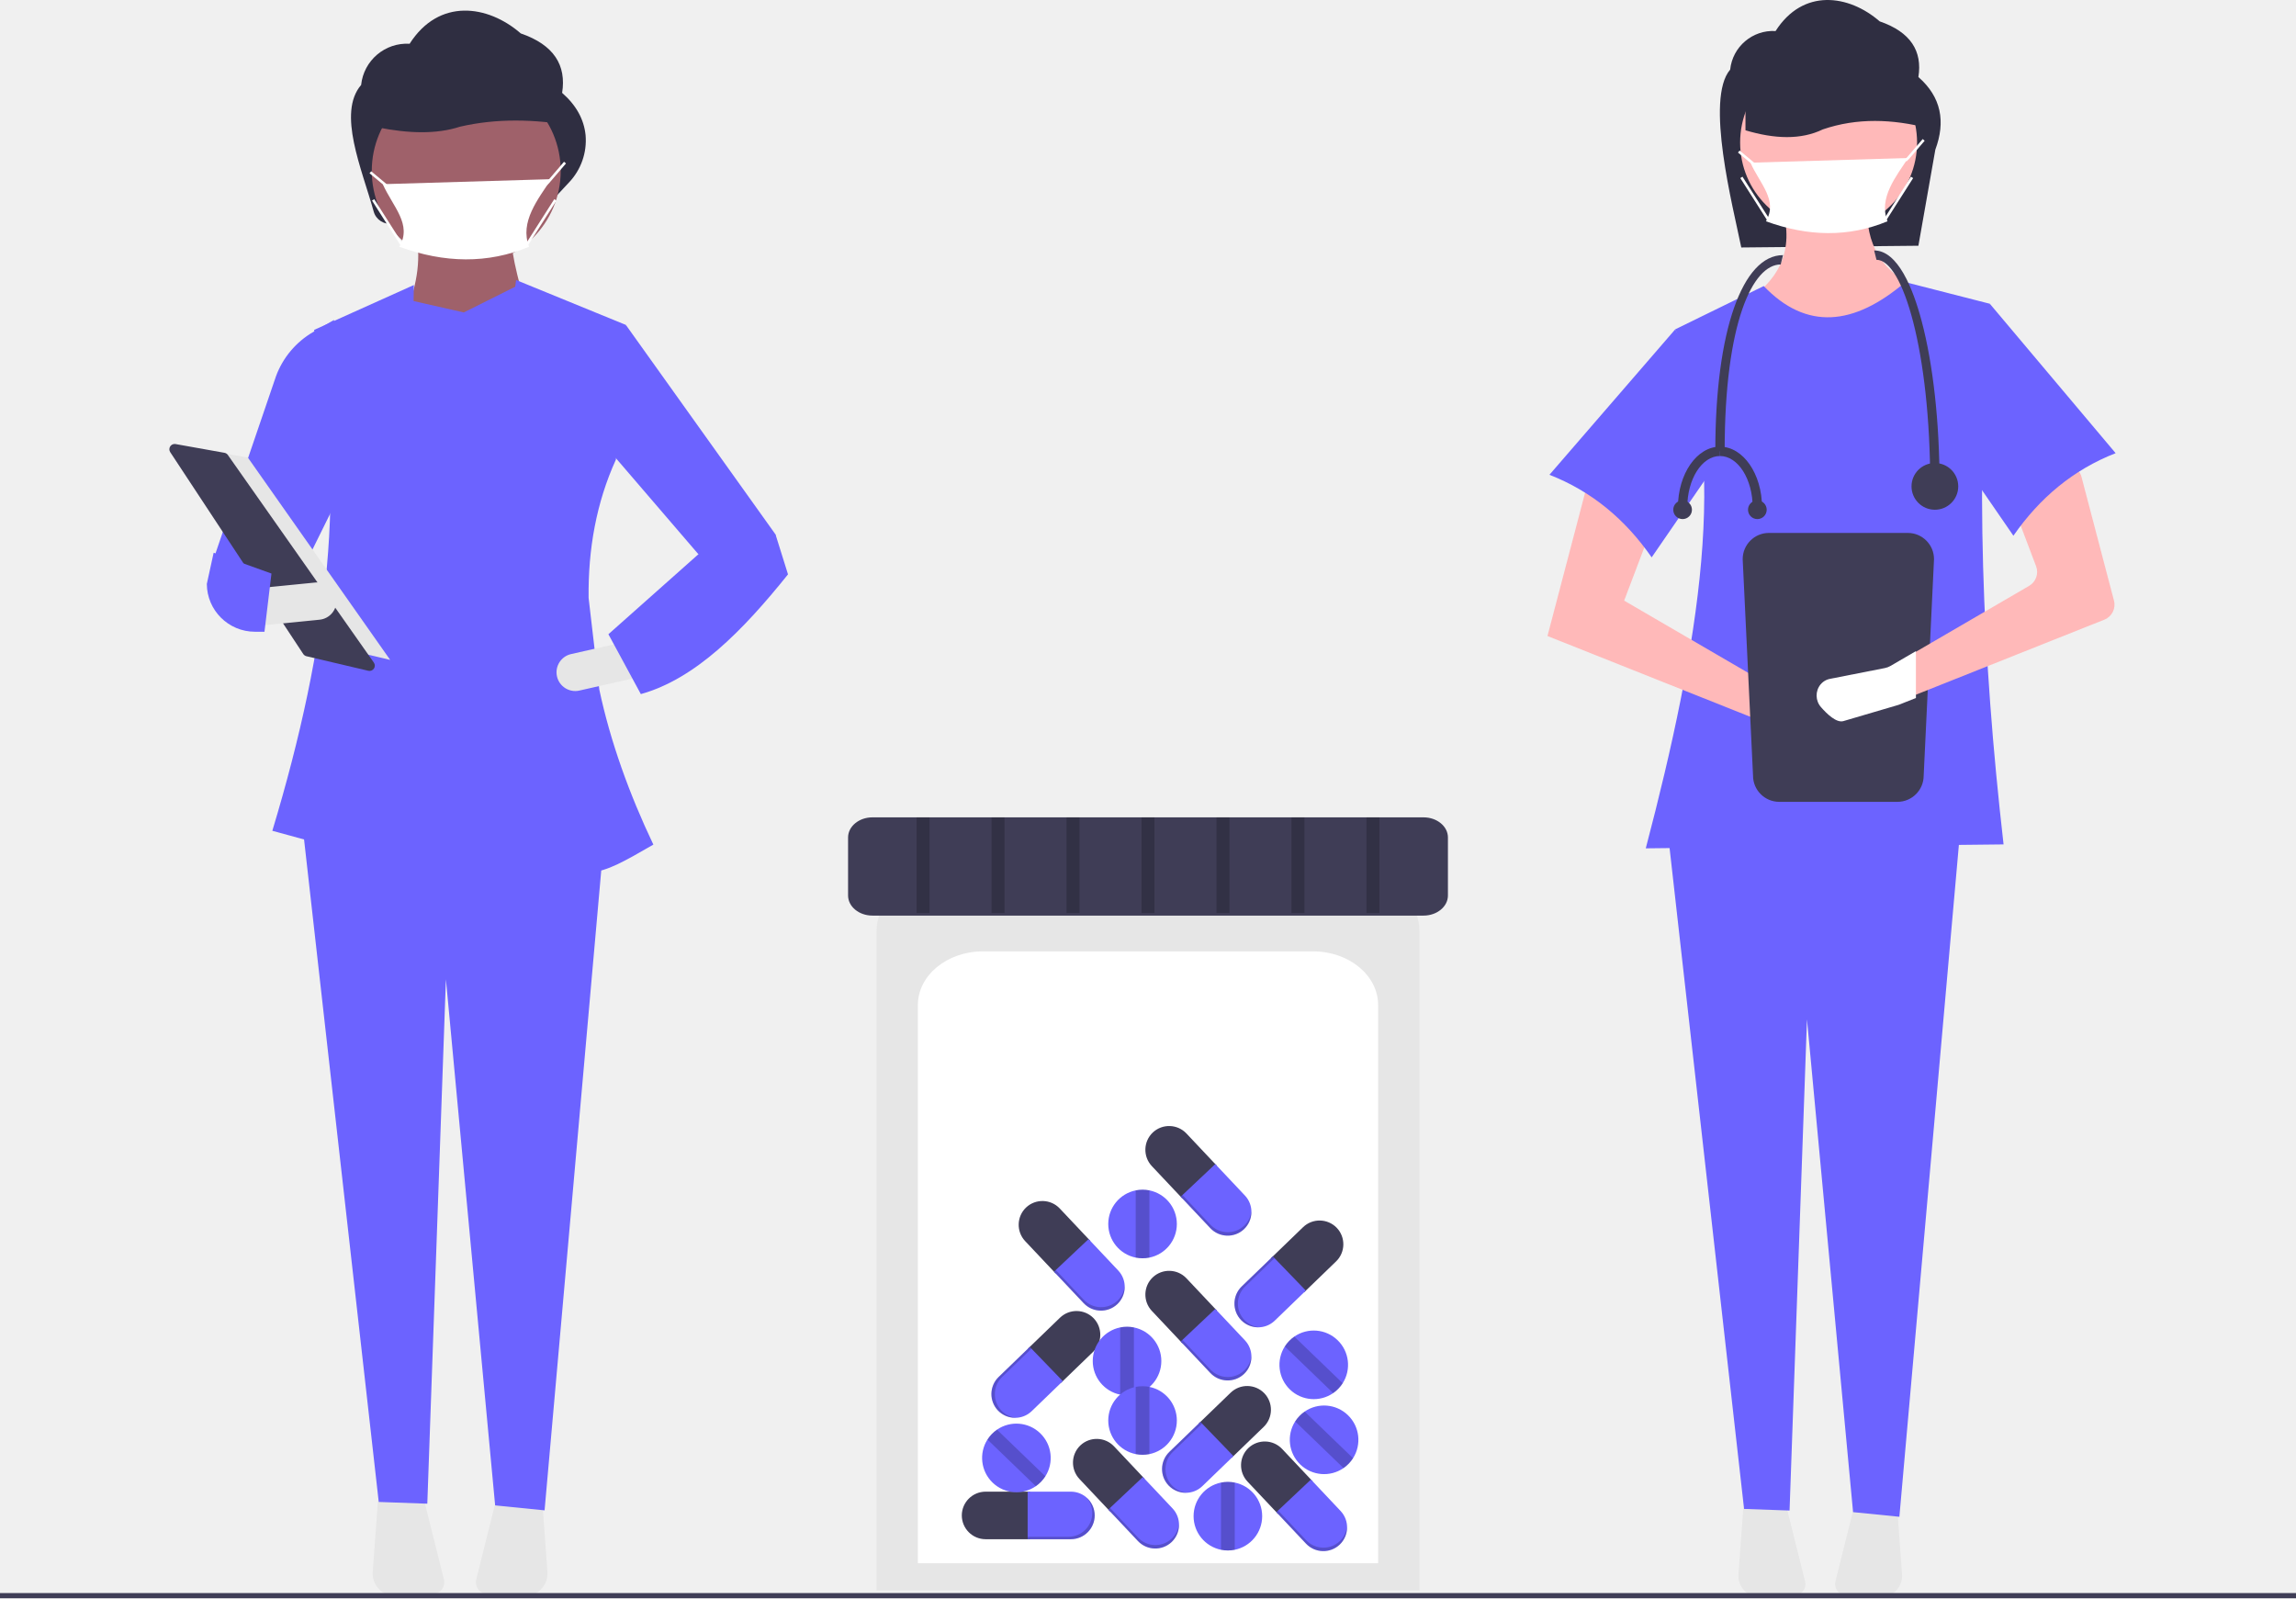
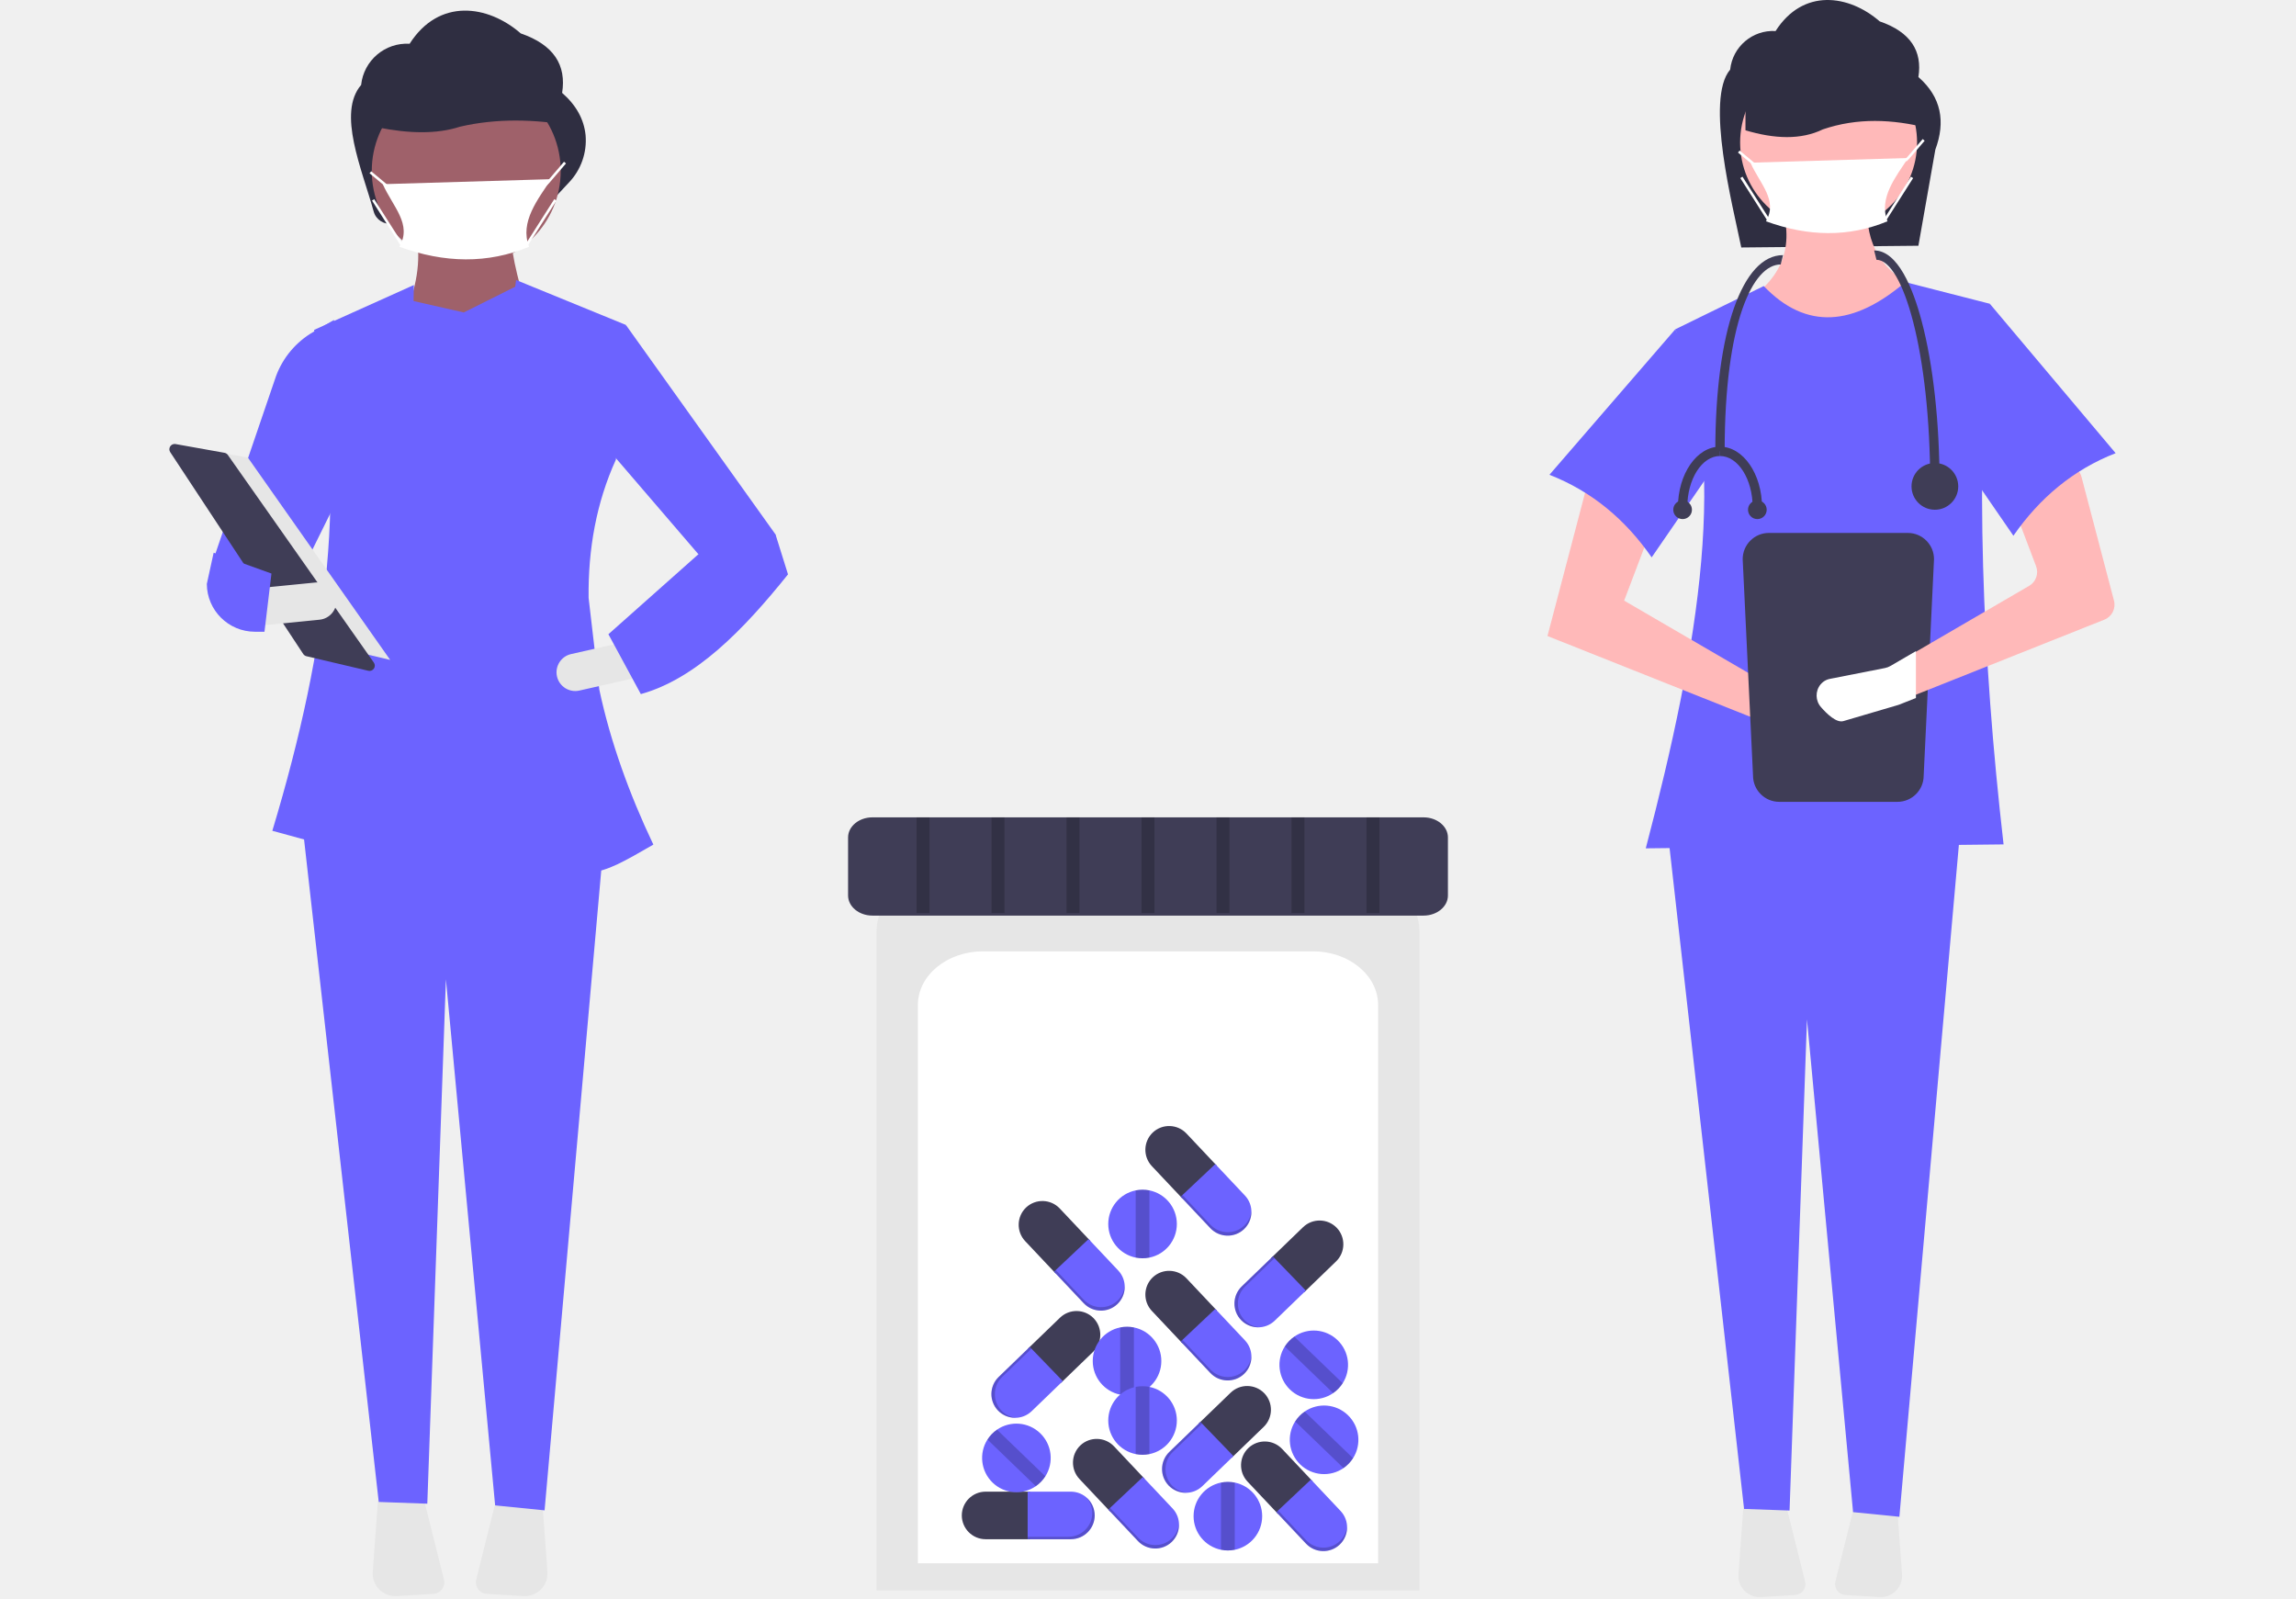
<svg xmlns="http://www.w3.org/2000/svg" data-name="Layer 1" width="888" height="618.106" viewBox="0 0 888 618.106">
  <path d="M897.957,235.99l-68.502.667c-3.22-15.851-14.038-57.443-4.295-68.787A16.674,16.674,0,0,1,842.723,152.95h0c10.617-16.62,28.302-14.124,40.255-3.745,12.029,4.151,16.565,11.525,14.979,21.532,8.909,7.798,10.552,17.285,6.553,28.085Z" transform="translate(-156 -140.947)" fill="#2f2e41" />
  <path d="M891.362,278.189l-49.422-6.843-9.884-14.447c13.616-9.032,18.434-21.647,12.166-38.778l34.216-.76c-1.603,15.255,3.442,27.067,17.488,34.216Z" transform="translate(-156 -140.947)" fill="#ffb9b9" />
  <path d="M830.255,723.967l-1.89,25.835a8.224,8.224,0,0,0,8.7,8.809L850.335,757.807a4.195,4.195,0,0,0,3.815-5.204l-7.366-29.463Z" transform="translate(-156 -140.947)" fill="#e6e6e6" />
  <path d="M873.216,723.14l-7.366,29.463a4.195,4.195,0,0,0,3.815,5.204l13.27.804a8.224,8.224,0,0,0,8.7-8.809l-1.89-25.835Z" transform="translate(-156 -140.947)" fill="#e6e6e6" />
  <polygon points="734.602 586.606 716.694 584.809 698.866 394.239 692.128 584.195 674.534 583.565 644.881 320.485 758.172 320.485 734.602 586.606" fill="#6c63ff" />
  <circle cx="707.229" cy="55.125" r="34.216" fill="#ffb9b9" />
  <path d="M930.9,467.515l-138.383,1.521c20.537-78.181,32.821-150.804,11.405-200.731l34.216-16.728c16.498,17.208,34.871,15.434,54.745-1.521l32.695,8.364C919.978,323.891,922.488,394.011,930.9,467.515Z" transform="translate(-156 -140.947)" fill="#6c63ff" />
  <path d="M754.5,386.919l85.919,34.216,19.209,5.65a6.645,6.645,0,0,0,8.322-4.763h0a6.645,6.645,0,0,0-3.783-7.7l-19.946-6.113-60.067-34.976,12.546-33.075L770.467,326.091Z" transform="translate(-156 -140.947)" fill="#ffb9b9" />
  <path d="M755.26,324.57c16.347,6.377,29.349,17.261,39.538,31.934l31.934-46.381-22.81-41.819Z" transform="translate(-156 -140.947)" fill="#6c63ff" />
  <path d="M901.792,190.527c-13.887-3.578-27.54-4.069-40.813.469-8.455,4.095-18.608,3.717-29.899.344V157.203l60.959,1.626Z" transform="translate(-156 -140.947)" fill="#2f2e41" />
  <path d="M840.134,347.053A10.145,10.145,0,0,0,830,357.187l4,83.732A10.145,10.145,0,0,0,844.134,451.053h45.732A10.145,10.145,0,0,0,900,440.919l4-83.732A10.145,10.145,0,0,0,893.866,347.053Z" transform="translate(-156 -140.947)" fill="#3f3d56" />
  <path d="M969.89,380.593,895,410.413l-5.65,2.25c-.18.07-.36.13-.55.19l-18.93,5.57c-2.42.71-5.77-2.55-7.73-4.8a6.085,6.085,0,0,1-.16-7.93,6.746,6.746,0,0,1,.86-.83,5.589,5.589,0,0,1,2.5-1.1l18.91-3.72a6.336,6.336,0,0,0,1.93-.72l8.82-5.14,45.79-26.66a6.218,6.218,0,0,0,2.69-7.58l-8.74-23.05a6.211,6.211,0,0,1,2.87-7.68l14.48-7.76a6.206,6.206,0,0,1,8.94,3.9L973.6,373.233A6.219,6.219,0,0,1,969.89,380.593Z" transform="translate(-156 -140.947)" fill="#ffb9b9" />
  <path d="M974.24,316.206c-16.347,6.377-29.349,17.261-39.538,31.934l-31.934-46.381,22.81-43.34Z" transform="translate(-156 -140.947)" fill="#6c63ff" />
  <path d="M886,226.526c-14.968,6.226-30.663,5.973-47,0,4.754-8.114-2.352-14.469-6-22.66l61-1.813C889.335,209.169,882.452,217.576,886,226.526Z" transform="translate(-156 -140.947)" fill="#fff" />
  <polygon points="737.354 62.46 736.646 61.753 737.646 60.753 743.62 53.781 744.38 54.431 738.38 61.431 737.354 62.46" fill="#fff" />
  <rect x="831" y="198.148" width="1.001" height="7.81" transform="translate(-12.03491 570.5309) rotate(-50.19443)" fill="#fff" />
  <rect x="880.471" y="217.303" width="19.558" height="1" transform="matrix(0.537, -0.84358, 0.84358, 0.537, 72.44944, 710.8936)" fill="#fff" />
  <rect x="834.25" y="208.024" width="1" height="19.558" transform="translate(-142.4296 341.2609) rotate(-32.47119)" fill="#fff" />
  <path d="M897,392.768V410.885l-6.307,2.512c-.201.078-.402.145-.614.212L868.949,419.826c-2.701.792-6.441-2.846-8.628-5.358a6.792,6.792,0,0,1-.179-8.852,7.53,7.53,0,0,1,.96-.926,6.238,6.238,0,0,1,2.791-1.228l21.108-4.152a7.072,7.072,0,0,0,2.154-.804Z" transform="translate(-156 -140.947)" fill="#fff" />
  <path d="M906.14,328.149h-3.614c0-51.111-10.523-86.729-20.779-86.729l-.903-3.614c9.197,0,15.06,14.824,18.36,27.26C903.677,281.926,906.14,304.329,906.14,328.149Z" transform="translate(-156 -140.947)" fill="#3f3d56" />
  <path d="M823.025,315.501H819.411c0-46.809,10.596-75.888,26.199-75.888l-.903,3.614C833.914,243.227,823.025,265.575,823.025,315.501Z" transform="translate(-156 -140.947)" fill="#3f3d56" />
  <circle cx="748.333" cy="188.105" r="9.034" fill="#3f3d56" />
  <path d="M808.57,337.183h-3.614c0-12.952,7.295-23.489,16.262-23.489v3.614C814.244,317.308,808.57,326.224,808.57,337.183Z" transform="translate(-156 -140.947)" fill="#3f3d56" />
  <path d="M837.479,337.183h-3.614c0-10.959-5.674-19.875-12.648-19.875v-3.614C830.185,313.694,837.479,324.231,837.479,337.183Z" transform="translate(-156 -140.947)" fill="#3f3d56" />
  <circle cx="679.673" cy="197.14" r="3.614" fill="#3f3d56" />
  <circle cx="650.763" cy="197.14" r="3.614" fill="#3f3d56" />
  <path d="M371.271,216.644,307.805,227.392a6.424,6.424,0,0,1-7.27-4.613c-4.585-16.549-14.172-38.139-4.864-48.977a17.805,17.805,0,0,1,18.755-15.933h0c11.338-17.747,30.222-15.083,42.986-3.999,12.845,4.432,17.688,12.307,15.995,22.992,5.549,4.857,8.459,10.329,9.072,16.334a23.589,23.589,0,0,1-6.454,18.351Z" transform="translate(-156 -140.947)" fill="#2f2e41" />
  <path d="M361.403,266.609l-49.2-2.894c4.822-11.067,6.748-21.724,4.824-31.836h36.659C353.602,239.644,357.466,253.074,361.403,266.609Z" transform="translate(-156 -140.947)" fill="#9f616a" />
  <path d="M302.18,721.236l-2.018,27.588a8.782,8.782,0,0,0,9.29,9.407l14.17-.858a4.479,4.479,0,0,0,4.074-5.557l-7.866-31.462Z" transform="translate(-156 -140.947)" fill="#e6e6e6" />
  <path d="M348.055,720.353l-7.866,31.462a4.479,4.479,0,0,0,4.074,5.557l14.17.858a8.782,8.782,0,0,0,9.29-9.407l-2.018-27.588Z" transform="translate(-156 -140.947)" fill="#e6e6e6" />
  <polygon points="210.62 584.119 191.498 582.2 172.46 378.701 165.265 581.544 146.478 580.871 114.813 299.944 235.79 299.944 210.62 584.119" fill="#6c63ff" />
  <circle cx="180.323" cy="66.107" r="36.537" fill="#9f616a" />
  <path d="M377.502,189.6c-14.829-2.583-29.409-2.937-43.582.339-9.028,2.955-19.87,2.683-31.928.248V165.548l65.094,1.173Z" transform="translate(-156 -140.947)" fill="#2f2e41" />
  <path d="M360.639,236.37c-15.984,6.649-32.744,6.379-50.189,0,5.076-8.664-2.512-15.45-6.407-24.197l65.138-1.936C364.2,217.836,356.85,226.813,360.639,236.37Z" transform="translate(-156 -140.947)" fill="#fff" />
  <rect x="301.941" y="206.067" width="1.001" height="8.34" transform="translate(-208.685 167.0441) rotate(-50.19486)" fill="#fff" />
  <rect x="354.735" y="226.556" width="20.885" height="1" transform="matrix(0.537, -0.84358, 0.84358, 0.537, -178.4638, 272.2359)" fill="#fff" />
  <rect x="305.412" y="216.614" width="1" height="20.885" transform="matrix(0.84366, -0.53687, 0.53687, 0.84366, -230.0748, 58.78582)" fill="#fff" />
  <path d="M266.861,373.693l-27.977-17.365,23.859-69.879a32.965,32.965,0,0,1,14.41-17.116l8.037-4.653.699,70.495Z" transform="translate(-156 -140.947)" fill="#6c63ff" />
  <path d="M387.789,407.631,383.65,372.179c-.221-18.713,2.962-36.805,10.554-53.475l3.859-52.095L355.615,249.245c-.13.865-.241,1.729-.365,2.594l-19.894,9.947-19.402-4.409.107-6.202-38.589,17.365c12.761,59.328,5.801,120.938-16.144,193.709l50.837,13.901.423-24.41,45.307-3.236c.467,7.92.842,15.699,1.059,23.305,25.565,9.412,26.443,9.256,49.737-4.22C399.415,448.084,392.07,427.79,387.789,407.631Z" transform="translate(-156 -140.947)" fill="#6c63ff" />
  <polygon points="297.051 224.063 271.004 215.381 229.34 166.878 242.062 125.663 299.945 206.699 297.051 224.063" fill="#6c63ff" />
  <path d="M371.419,402.56a7.246,7.246,0,0,0,8.655,5.459l22.111-5.007-3.196-14.113-22.111,5.006a7.237,7.237,0,0,0-5.459,8.655Z" transform="translate(-156 -140.947)" fill="#e6e6e6" />
  <path d="M391.309,386.234l12.541,23.153c21.094-5.883,39.376-24.431,56.918-46.306l-4.824-15.435-29.906,7.718Z" transform="translate(-156 -140.947)" fill="#6c63ff" />
  <polygon points="71.79 172.661 95.866 176.96 150.897 255.207 121.662 248.328 71.79 172.661" fill="#e6e6e6" />
  <path d="M223.52,312.65a2.048,2.048,0,0,0-1.68,3.173l51.439,78.046a2.041,2.041,0,0,0,1.239.865l23.933,5.631a2.044,2.044,0,0,0,2.14-3.166L244.114,316.896a2.032,2.032,0,0,0-1.313-.836L223.906,312.685A2.217,2.217,0,0,0,223.52,312.65Z" transform="translate(-156 -140.947)" fill="#3f3d56" />
  <path d="M255.608,368.452l1.43,14.4,22.56-2.239a7.235,7.235,0,0,0-1.429-14.4Z" transform="translate(-156 -140.947)" fill="#e6e6e6" />
  <path d="M235.991,366.784a18.609,18.609,0,0,0,18.587,18.485h3.71l2.701-22.505-22.36-8.05Z" transform="translate(-156 -140.947)" fill="#6c63ff" />
  <polygon points="211.399 71.78 210.692 71.073 211.76 70.005 218.141 62.558 218.9 63.208 212.493 70.683 211.399 71.78" fill="#fff" />
-   <rect y="616.106" width="888" height="2" fill="#3f3d56" />
  <path d="M495,756.053H705V501.337c0-13.488-13.285-24.46-29.614-24.46H524.614c-16.33,0-29.614,10.973-29.614,24.46Z" transform="translate(-156 -140.947)" fill="#e6e6e6" />
  <path d="M511,745.52H689V529.617c0-11.432-11.261-20.733-25.102-20.733H536.102C522.26,508.884,511,518.185,511,529.617Z" transform="translate(-156 -140.947)" fill="#fff" />
  <path d="M493.414,457.053c-5.19,0-9.414,3.488-9.414,7.775v22.444c0,4.287,4.223,7.775,9.414,7.775H706.587c5.19,0,9.413-3.488,9.413-7.775V464.828c0-4.287-4.223-7.775-9.413-7.775Z" transform="translate(-156 -140.947)" fill="#3f3d56" />
  <path d="M537.181,717.836a9.224,9.224,0,0,0-9.197,9.197v0a9.224,9.224,0,0,0,9.197,9.197H554.395V717.836Z" transform="translate(-156 -140.947)" fill="#3f3d56" />
  <path d="M570.194,717.836H553.452V736.229h16.743a9.224,9.224,0,0,0,9.197-9.197v0A9.224,9.224,0,0,0,570.194,717.836Z" transform="translate(-156 -140.947)" fill="#6c63ff" />
  <path d="M576.196,720.088a9.144,9.144,0,0,1,2.252,6.001v0a9.224,9.224,0,0,1-9.197,9.197H553.452v.943h16.743a9.224,9.224,0,0,0,9.197-9.197v0A9.177,9.177,0,0,0,576.196,720.088Z" transform="translate(-156 -140.947)" opacity="0.2" />
  <path d="M614.861,579.31a9.224,9.224,0,0,0-13-.384l0,0a9.224,9.224,0,0,0-.384,13l11.808,12.526,13.384-12.617Z" transform="translate(-156 -140.947)" fill="#3f3d56" />
  <path d="M637.507,603.332l-11.484-12.183L612.638,603.766l11.484,12.183a9.224,9.224,0,0,0,13.0.384l0,0A9.224,9.224,0,0,0,637.507,603.332Z" transform="translate(-156 -140.947)" fill="#6c63ff" />
  <path d="M639.984,609.244a9.144,9.144,0,0,1-2.822,5.755l0,0a9.224,9.224,0,0,1-13-.384L613.324,603.119l-.686.647,11.484,12.183a9.224,9.224,0,0,0,13.0.384l0,0A9.177,9.177,0,0,0,639.984,609.244Z" transform="translate(-156 -140.947)" opacity="0.2" />
  <path d="M565.861,608.31a9.224,9.224,0,0,0-13-.384l0,0a9.224,9.224,0,0,0-.384,13l11.808,12.526,13.384-12.617Z" transform="translate(-156 -140.947)" fill="#3f3d56" />
  <path d="M588.507,632.332l-11.484-12.183L563.638,632.766l11.484,12.183a9.224,9.224,0,0,0,13.0.384l0,0A9.224,9.224,0,0,0,588.507,632.332Z" transform="translate(-156 -140.947)" fill="#6c63ff" />
  <path d="M590.984,638.244a9.144,9.144,0,0,1-2.822,5.755l0,0a9.224,9.224,0,0,1-13-.384L564.324,632.119l-.686.647,11.484,12.183a9.224,9.224,0,0,0,13.0.384l0,0A9.177,9.177,0,0,0,590.984,638.244Z" transform="translate(-156 -140.947)" opacity="0.2" />
  <path d="M614.861,635.31a9.224,9.224,0,0,0-13-.384l0,0a9.224,9.224,0,0,0-.384,13l11.808,12.526,13.384-12.617Z" transform="translate(-156 -140.947)" fill="#3f3d56" />
  <path d="M637.507,659.332l-11.484-12.183L612.638,659.766l11.484,12.183a9.224,9.224,0,0,0,13.0.384l0,0A9.224,9.224,0,0,0,637.507,659.332Z" transform="translate(-156 -140.947)" fill="#6c63ff" />
  <path d="M639.984,665.244a9.144,9.144,0,0,1-2.822,5.755l0,0a9.224,9.224,0,0,1-13-.384L613.324,659.119l-.686.647,11.484,12.183a9.224,9.224,0,0,0,13.0.384l0,0A9.177,9.177,0,0,0,639.984,665.244Z" transform="translate(-156 -140.947)" opacity="0.2" />
  <path d="M644.754,692.777a9.224,9.224,0,0,0,.226-13.004l0,0a9.224,9.224,0,0,0-13.004-.226L619.594,691.506l12.778,13.23Z" transform="translate(-156 -140.947)" fill="#3f3d56" />
  <path d="M621.008,715.712l12.043-11.632L620.272,690.851,608.23,702.482a9.224,9.224,0,0,0-.226,13.004l0,0A9.224,9.224,0,0,0,621.008,715.712Z" transform="translate(-156 -140.947)" fill="#6c63ff" />
  <path d="M615.127,718.261a9.144,9.144,0,0,1-5.789-2.752l0,0a9.224,9.224,0,0,1,.226-13.004L620.928,691.529l-.655-.678L608.23,702.482a9.224,9.224,0,0,0-.226,13.004l0,0A9.177,9.177,0,0,0,615.127,718.261Z" transform="translate(-156 -140.947)" opacity="0.2" />
  <path d="M578.754,663.777a9.224,9.224,0,0,0,.226-13.004l0,0a9.224,9.224,0,0,0-13.004-.226L553.594,662.506l12.778,13.23Z" transform="translate(-156 -140.947)" fill="#3f3d56" />
  <path d="M555.008,686.712l12.043-11.632L554.272,661.851,542.23,673.482a9.224,9.224,0,0,0-.226,13.004l0,0A9.224,9.224,0,0,0,555.008,686.712Z" transform="translate(-156 -140.947)" fill="#6c63ff" />
  <path d="M549.127,689.261a9.144,9.144,0,0,1-5.789-2.752l0,0a9.224,9.224,0,0,1,.226-13.004L554.928,662.529l-.655-.678L542.23,673.482a9.224,9.224,0,0,0-.226,13.004l0,0A9.177,9.177,0,0,0,549.127,689.261Z" transform="translate(-156 -140.947)" opacity="0.2" />
  <path d="M672.754,628.777a9.224,9.224,0,0,0,.226-13.004l0,0a9.224,9.224,0,0,0-13.004-.226L647.594,627.506l12.778,13.23Z" transform="translate(-156 -140.947)" fill="#3f3d56" />
  <path d="M649.008,651.712l12.043-11.632L648.272,626.851,636.23,638.482a9.224,9.224,0,0,0-.226,13.004l0,0A9.224,9.224,0,0,0,649.008,651.712Z" transform="translate(-156 -140.947)" fill="#6c63ff" />
  <path d="M643.127,654.261a9.144,9.144,0,0,1-5.789-2.752l0,0a9.224,9.224,0,0,1,.226-13.004L648.928,627.529l-.655-.678L636.23,638.482a9.224,9.224,0,0,0-.226,13.004l0,0A9.177,9.177,0,0,0,643.127,654.261Z" transform="translate(-156 -140.947)" opacity="0.2" />
  <path d="M651.861,701.31a9.224,9.224,0,0,0-13-.384l0,0a9.224,9.224,0,0,0-.384,13l11.808,12.526,13.384-12.617Z" transform="translate(-156 -140.947)" fill="#3f3d56" />
  <path d="M674.507,725.332l-11.484-12.183L649.638,725.766l11.484,12.183a9.224,9.224,0,0,0,13.0.384l0,0A9.224,9.224,0,0,0,674.507,725.332Z" transform="translate(-156 -140.947)" fill="#6c63ff" />
  <path d="M676.984,731.244a9.144,9.144,0,0,1-2.822,5.755l0,0a9.224,9.224,0,0,1-13-.384L650.324,725.119l-.686.647,11.484,12.183a9.224,9.224,0,0,0,13.0.384l0,0A9.177,9.177,0,0,0,676.984,731.244Z" transform="translate(-156 -140.947)" opacity="0.2" />
  <path d="M586.861,700.31a9.224,9.224,0,0,0-13-.384l0,0a9.224,9.224,0,0,0-.384,13l11.808,12.526,13.384-12.617Z" transform="translate(-156 -140.947)" fill="#3f3d56" />
  <path d="M609.507,724.332l-11.484-12.183L584.638,724.766l11.484,12.183a9.224,9.224,0,0,0,13.0.384l0,0A9.224,9.224,0,0,0,609.507,724.332Z" transform="translate(-156 -140.947)" fill="#6c63ff" />
  <path d="M611.984,730.244a9.144,9.144,0,0,1-2.822,5.755l0,0a9.224,9.224,0,0,1-13-.384L585.324,724.119l-.686.647,11.484,12.183a9.224,9.224,0,0,0,13.0.384l0,0A9.177,9.177,0,0,0,611.984,730.244Z" transform="translate(-156 -140.947)" opacity="0.2" />
  <path d="M605.158,667.316A13.263,13.263,0,0,1,594.547,680.314a13.395,13.395,0,0,1-5.305,0,13.266,13.266,0,0,1,0-25.996,13.397,13.397,0,0,1,5.305,0A13.263,13.263,0,0,1,605.158,667.316Z" transform="translate(-156 -140.947)" fill="#6c63ff" />
  <path d="M594.547,654.318V680.314a13.395,13.395,0,0,1-5.305,0V654.318a13.397,13.397,0,0,1,5.305,0Z" transform="translate(-156 -140.947)" opacity="0.2" />
  <path d="M611.158,614.316A13.263,13.263,0,0,1,600.547,627.314a13.395,13.395,0,0,1-5.305,0,13.266,13.266,0,0,1,0-25.996,13.397,13.397,0,0,1,5.305,0A13.263,13.263,0,0,1,611.158,614.316Z" transform="translate(-156 -140.947)" fill="#6c63ff" />
  <path d="M600.547,601.318V627.314a13.395,13.395,0,0,1-5.305,0V601.318a13.397,13.397,0,0,1,5.305,0Z" transform="translate(-156 -140.947)" opacity="0.2" />
  <path d="M611.158,690.316A13.263,13.263,0,0,1,600.547,703.314a13.395,13.395,0,0,1-5.305,0,13.266,13.266,0,0,1,0-25.996,13.397,13.397,0,0,1,5.305,0A13.263,13.263,0,0,1,611.158,690.316Z" transform="translate(-156 -140.947)" fill="#6c63ff" />
  <path d="M600.547,677.318V703.314a13.395,13.395,0,0,1-5.305,0V677.318a13.397,13.397,0,0,1,5.305,0Z" transform="translate(-156 -140.947)" opacity="0.2" />
  <path d="M644.158,727.316A13.263,13.263,0,0,1,633.547,740.314a13.395,13.395,0,0,1-5.305,0,13.266,13.266,0,0,1,0-25.996,13.397,13.397,0,0,1,5.305,0A13.263,13.263,0,0,1,644.158,727.316Z" transform="translate(-156 -140.947)" fill="#6c63ff" />
  <path d="M633.547,714.318V740.314a13.395,13.395,0,0,1-5.305,0V714.318a13.397,13.397,0,0,1,5.305,0Z" transform="translate(-156 -140.947)" opacity="0.2" />
  <path d="M673.31,659.24a13.263,13.263,0,0,1,1.995,16.66,13.395,13.395,0,0,1-3.682,3.82,13.266,13.266,0,0,1-18.717-18.04,13.397,13.397,0,0,1,3.682-3.82A13.263,13.263,0,0,1,673.31,659.24Z" transform="translate(-156 -140.947)" fill="#6c63ff" />
  <path d="M656.588,657.86l18.717,18.04a13.395,13.395,0,0,1-3.682,3.82l-18.717-18.04a13.397,13.397,0,0,1,3.682-3.82Z" transform="translate(-156 -140.947)" opacity="0.2" />
  <path d="M677.31,688.24a13.263,13.263,0,0,1,1.995,16.66,13.395,13.395,0,0,1-3.682,3.82,13.266,13.266,0,0,1-18.717-18.04,13.397,13.397,0,0,1,3.682-3.82A13.263,13.263,0,0,1,677.31,688.24Z" transform="translate(-156 -140.947)" fill="#6c63ff" />
  <path d="M660.588,686.86l18.717,18.04a13.395,13.395,0,0,1-3.682,3.82l-18.717-18.04a13.397,13.397,0,0,1,3.682-3.82Z" transform="translate(-156 -140.947)" opacity="0.2" />
  <path d="M558.31,695.24a13.263,13.263,0,0,1,1.995,16.66,13.395,13.395,0,0,1-3.682,3.82,13.266,13.266,0,0,1-18.717-18.04,13.397,13.397,0,0,1,3.682-3.82A13.263,13.263,0,0,1,558.31,695.24Z" transform="translate(-156 -140.947)" fill="#6c63ff" />
  <path d="M541.588,693.86l18.717,18.04a13.395,13.395,0,0,1-3.682,3.82l-18.717-18.04a13.397,13.397,0,0,1,3.682-3.82Z" transform="translate(-156 -140.947)" opacity="0.2" />
  <rect x="354.5" y="316.106" width="5" height="37" opacity="0.2" />
  <rect x="383.5" y="316.106" width="5" height="37" opacity="0.2" />
  <rect x="412.5" y="316.106" width="5" height="37" opacity="0.2" />
  <rect x="441.5" y="316.106" width="5" height="37" opacity="0.2" />
  <rect x="470.5" y="316.106" width="5" height="37" opacity="0.2" />
  <rect x="499.5" y="316.106" width="5" height="37" opacity="0.2" />
  <rect x="528.5" y="316.106" width="5" height="37" opacity="0.2" />
</svg>
